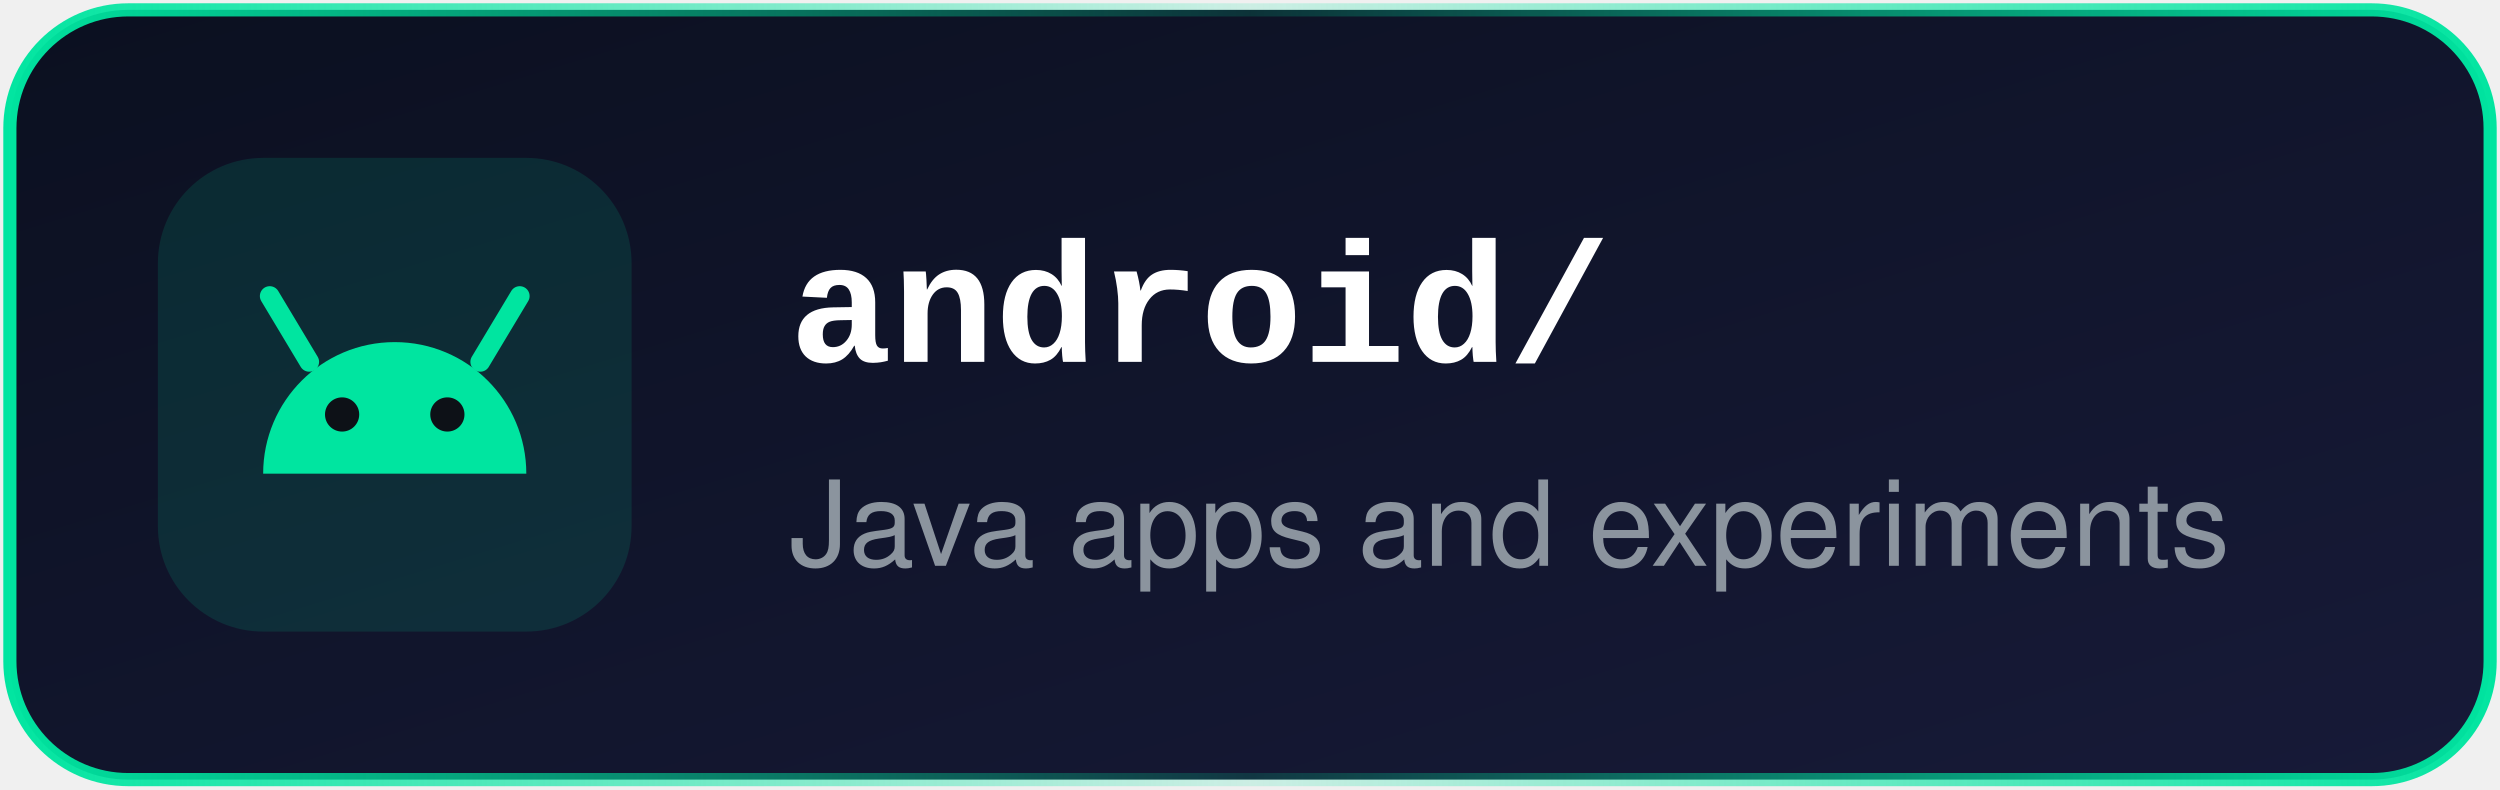
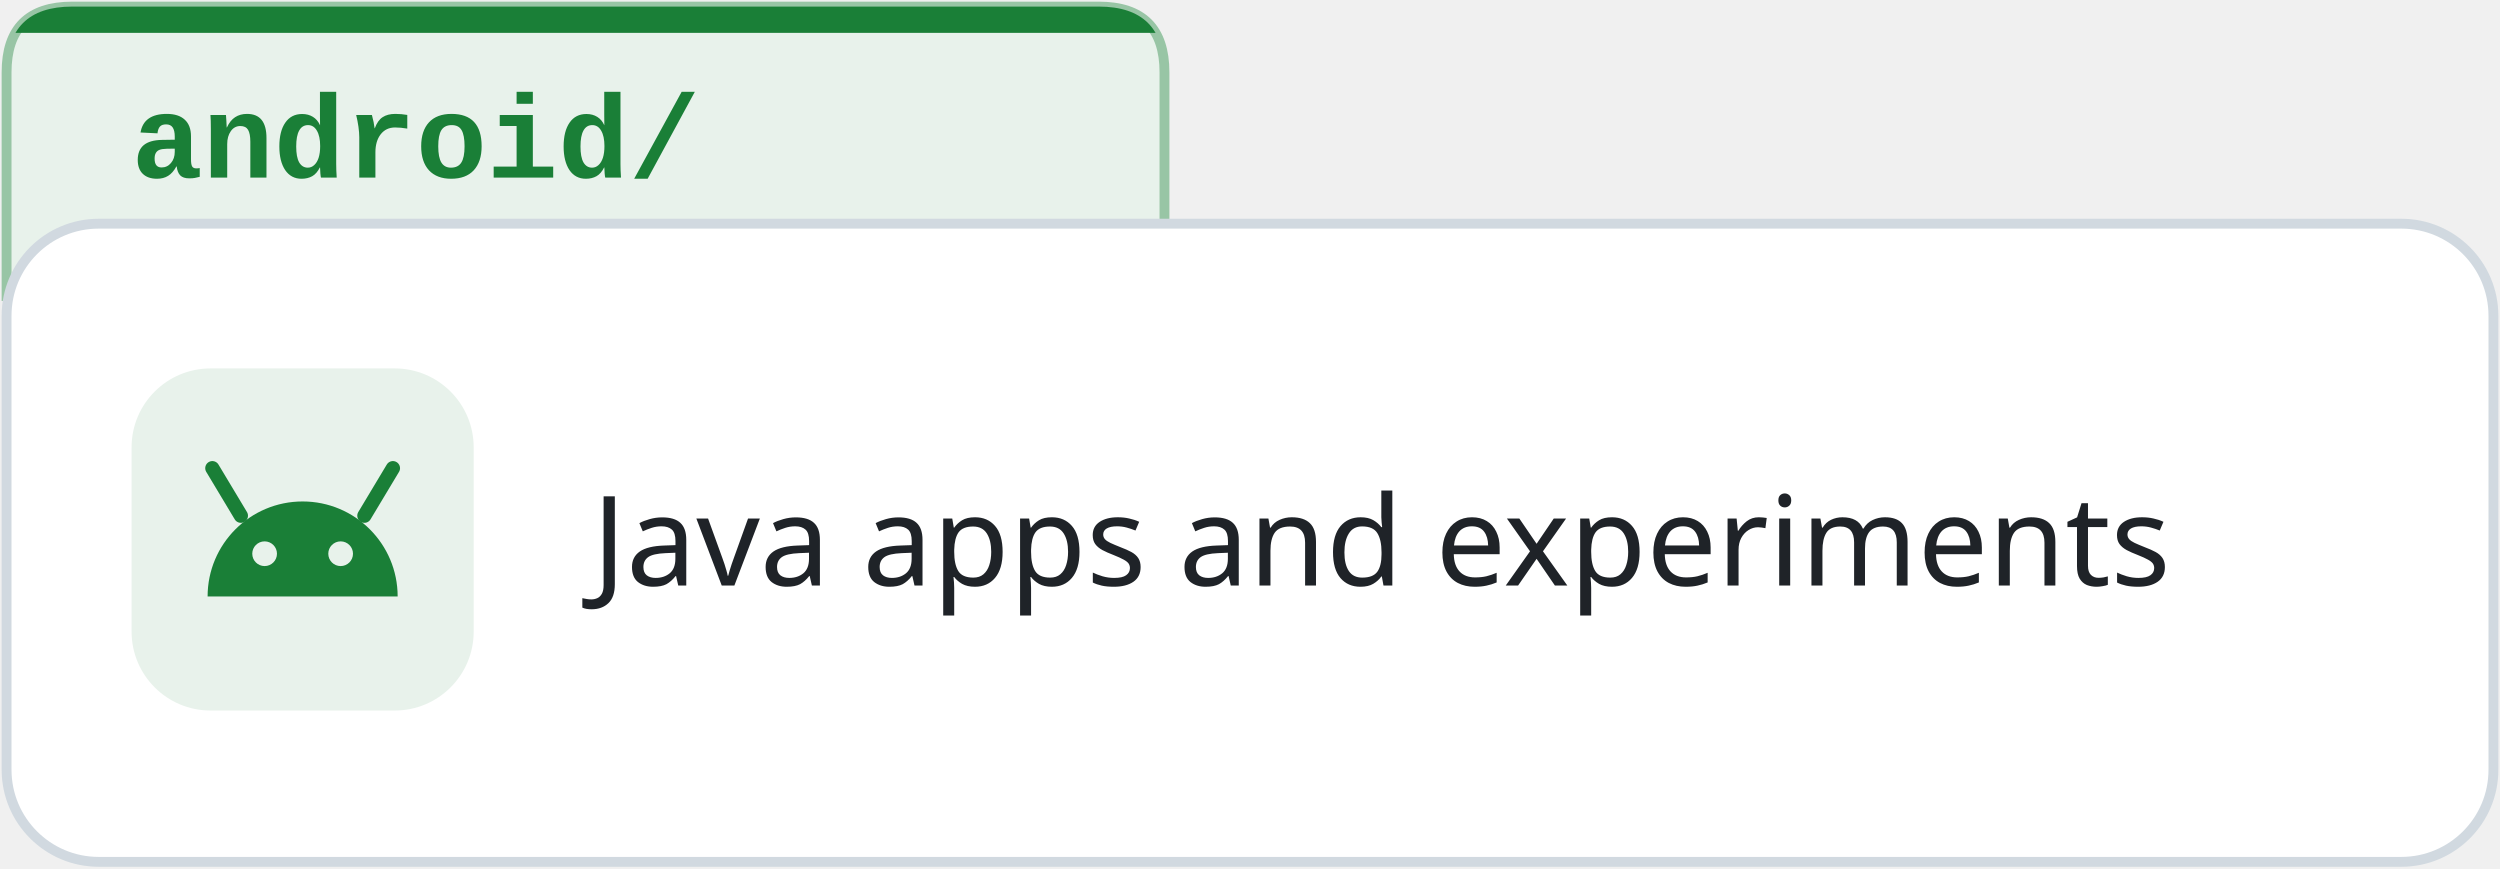
- <svg xmlns="http://www.w3.org/2000/svg" width="380" height="120" viewBox="0 0 380 120" role="img" aria-label="android/: Java apps and experiments">
-   <defs>
-     <linearGradient id="bg" x1="0" y1="0" x2="1" y2="1">
-       <stop offset="0" stop-color="#0b1020" />
-       <stop offset="1" stop-color="#171a38" />
-     </linearGradient>
-     <linearGradient id="bd" gradientUnits="userSpaceOnUse" x1="0" y1="0" x2="380" y2="0" spreadMethod="repeat">
-       <stop offset="0" stop-color="#00e5a0" />
-       <stop offset="0.5" stop-color="#00e5a0" stop-opacity="0.15" />
-       <stop offset="1" stop-color="#00e5a0" />
-       <animateTransform attributeName="gradientTransform" type="translate" from="0 0" to="380 0" dur="6s" repeatCount="indefinite" />
-     </linearGradient>
-   </defs>
-   <rect x="1.5" y="1.5" width="377" height="117" rx="18" fill="url(#bg)" stroke="url(#bd)" stroke-width="2" />
-   <rect x="24" y="24" width="72" height="72" rx="16" fill="#00e5a0" fill-opacity="0.12" />
-   <path d="M40 72 a20 20 0 0 1 40 0 Z" fill="#00e5a0" />
-   <circle cx="52" cy="63" r="2.6" fill="#0d1117" />
-   <circle cx="68" cy="63" r="2.6" fill="#0d1117" />
-   <path d="M47 55 L41 45 M73 55 L79 45" stroke="#00e5a0" stroke-width="3" stroke-linecap="round" />
-   <text x="120" y="55" font-family="ui-monospace, SFMono-Regular, Menlo, Consolas, 'Courier New', monospace" font-size="26" font-weight="700" fill="#ffffff">android/</text>
-   <text x="120" y="86" font-family="'Segoe UI', system-ui, -apple-system, Helvetica, Arial, sans-serif" font-size="18" fill="#8b949e">Java apps and experiments</text>
+ <svg xmlns="http://www.w3.org/2000/svg" width="380" height="132" viewBox="0 0 380 132" role="img" aria-label="android/: Java apps and experiments">
+   <clipPath id="c">
+     <path d="M1 45 V11 Q1 1 11 1 H167 Q177 1 177 11 V45 Z" />
+   </clipPath>
+   <path d="M1 45 V11 Q1 1 11 1 H167 Q177 1 177 11 V45 Z" fill="#e8f2eb" stroke="#98c5a5" stroke-width="1.5" />
+   <rect x="1" y="1" width="176" height="4" fill="#1a7f37" clip-path="url(#c)" />
+   <text x="20" y="27" font-family="ui-monospace, SFMono-Regular, 'SF Mono', Menlo, Consolas, 'Liberation Mono', monospace" font-size="18" font-weight="600" fill="#1a7f37">android/</text>
+   <rect x="1" y="34" width="378" height="97" rx="14" fill="#ffffff" stroke="#d1d9e0" stroke-width="1.5" />
+   <rect x="20" y="56" width="52" height="52" rx="12" fill="#e8f2eb" />
+   <g transform="translate(20 56) scale(0.7222) translate(-24 -24)">
+     <path d="M40 72 a20 20 0 0 1 40 0 Z" fill="#1a7f37" />
+     <circle cx="52" cy="63" r="2.6" fill="#e8f2eb" />
+     <circle cx="68" cy="63" r="2.6" fill="#e8f2eb" />
+     <path d="M47 55 L41 45 M73 55 L79 45" stroke="#1a7f37" stroke-width="3" stroke-linecap="round" />
+   </g>
+   <text x="90" y="89" font-family="-apple-system, BlinkMacSystemFont, 'Segoe UI', 'Noto Sans', Helvetica, Arial, sans-serif" font-size="19" fill="#1f2328">Java apps and experiments</text>
</svg>
